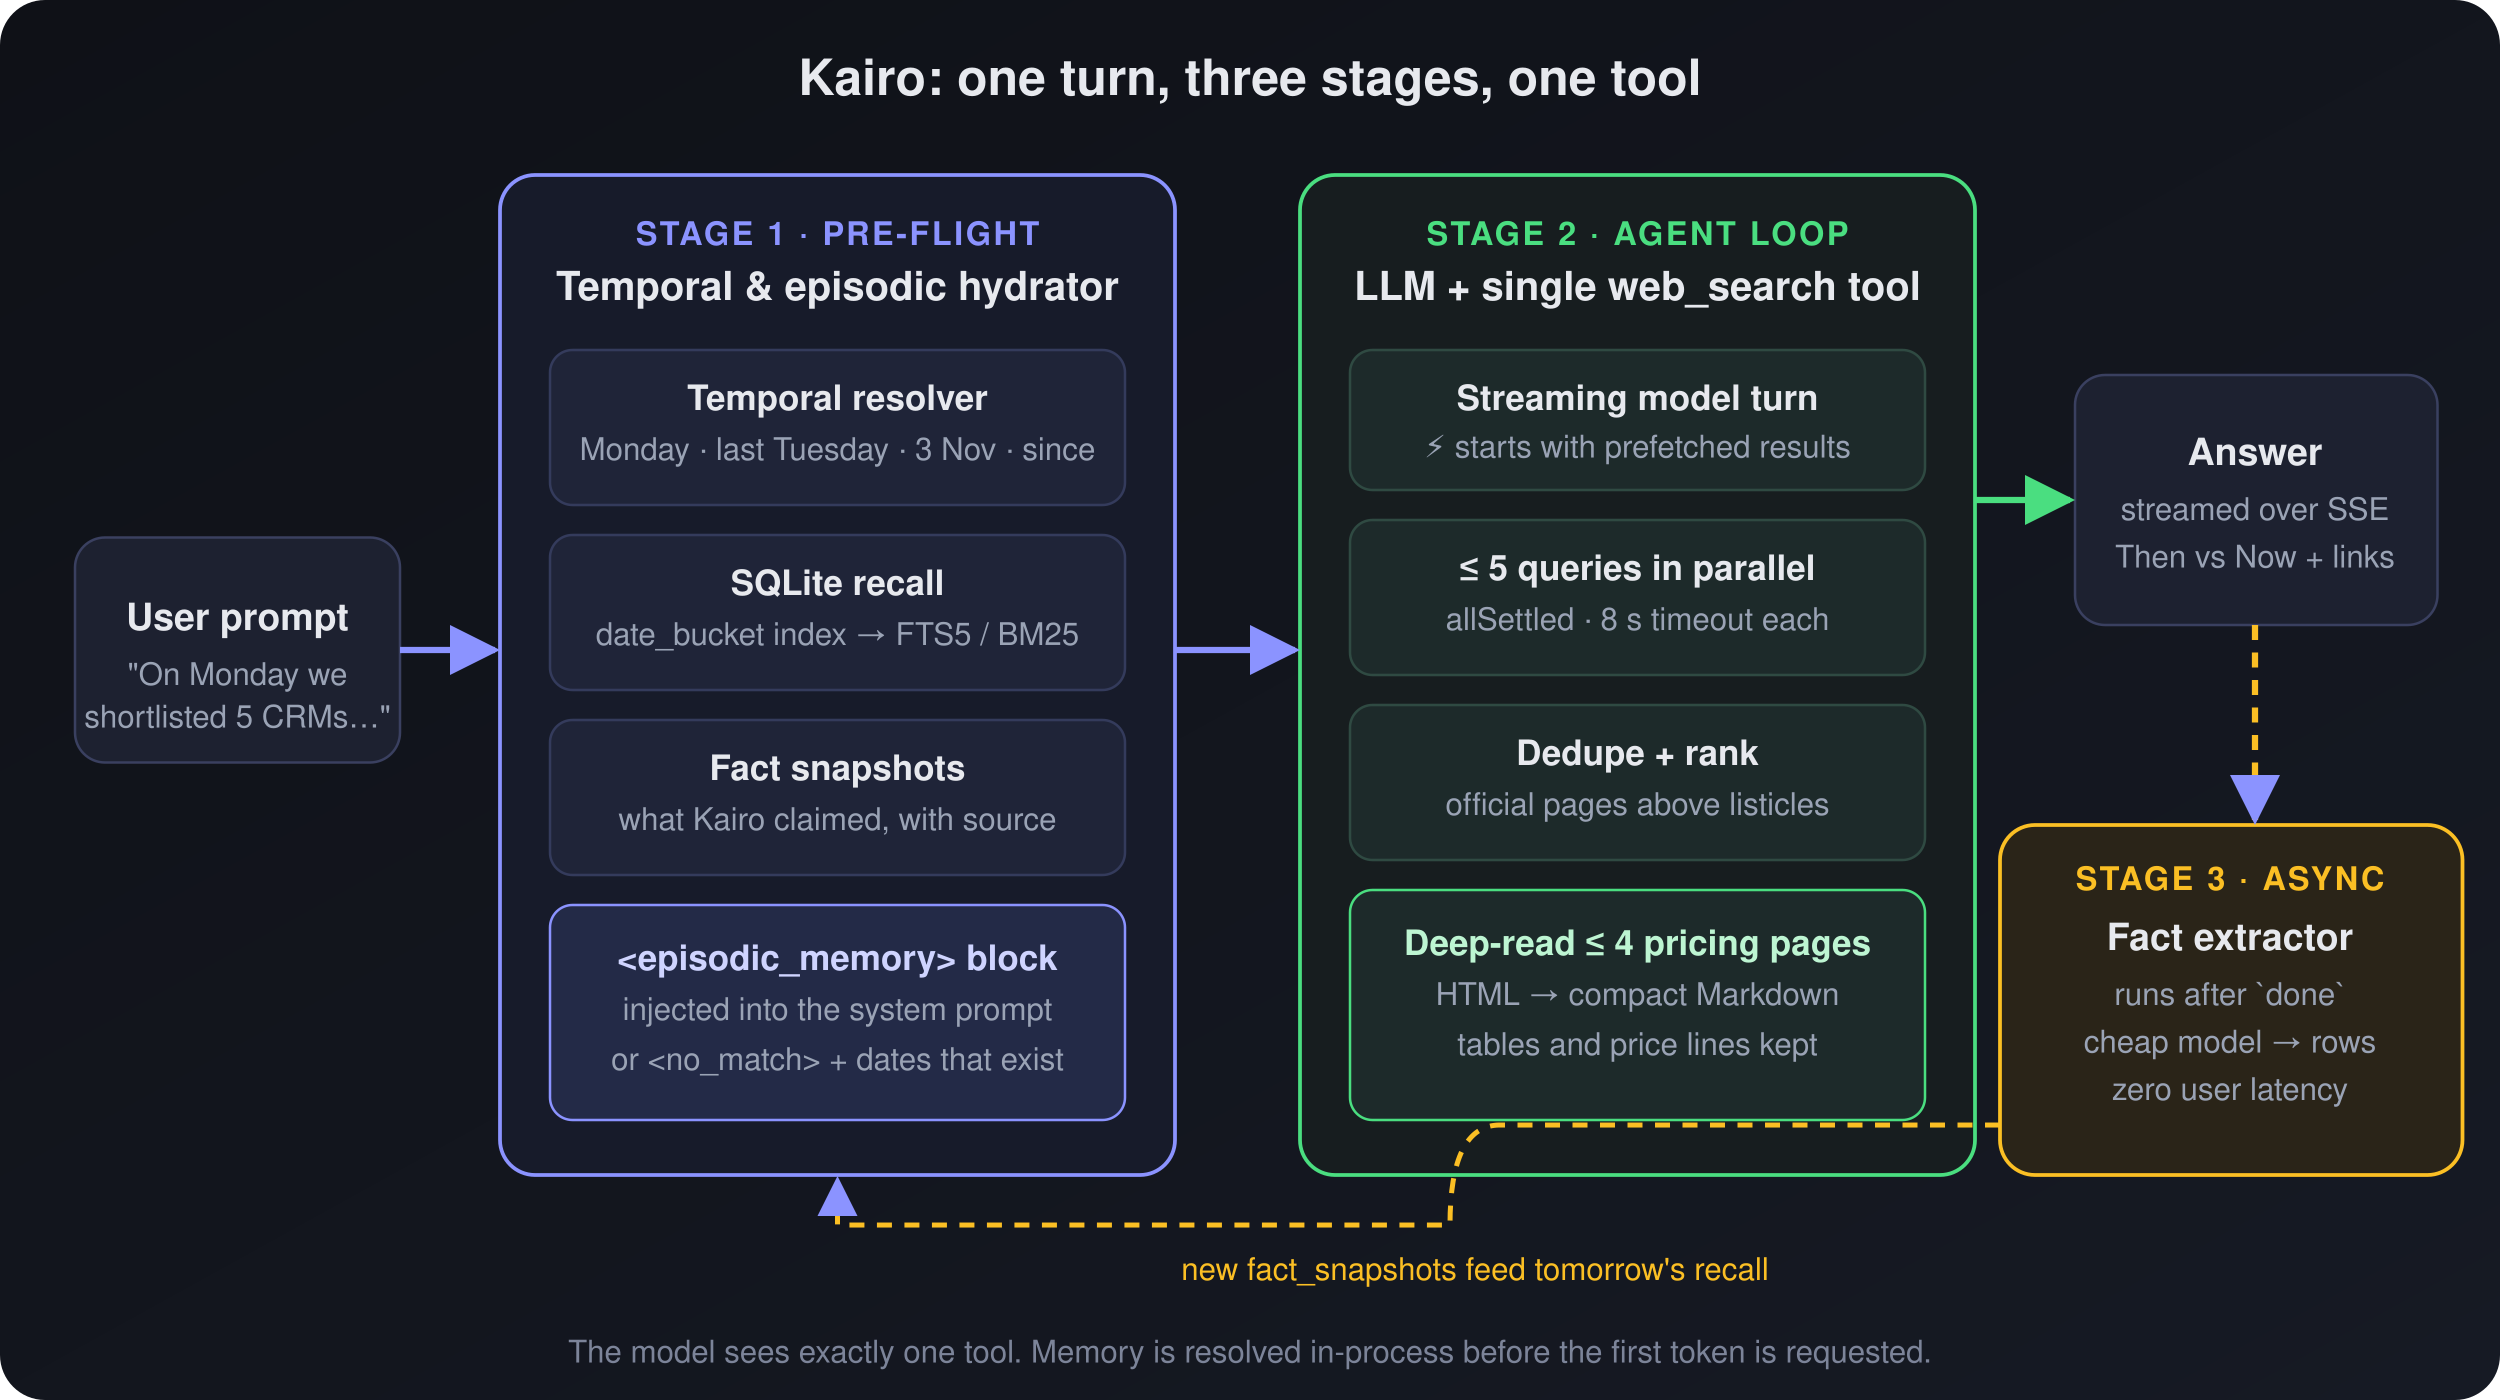
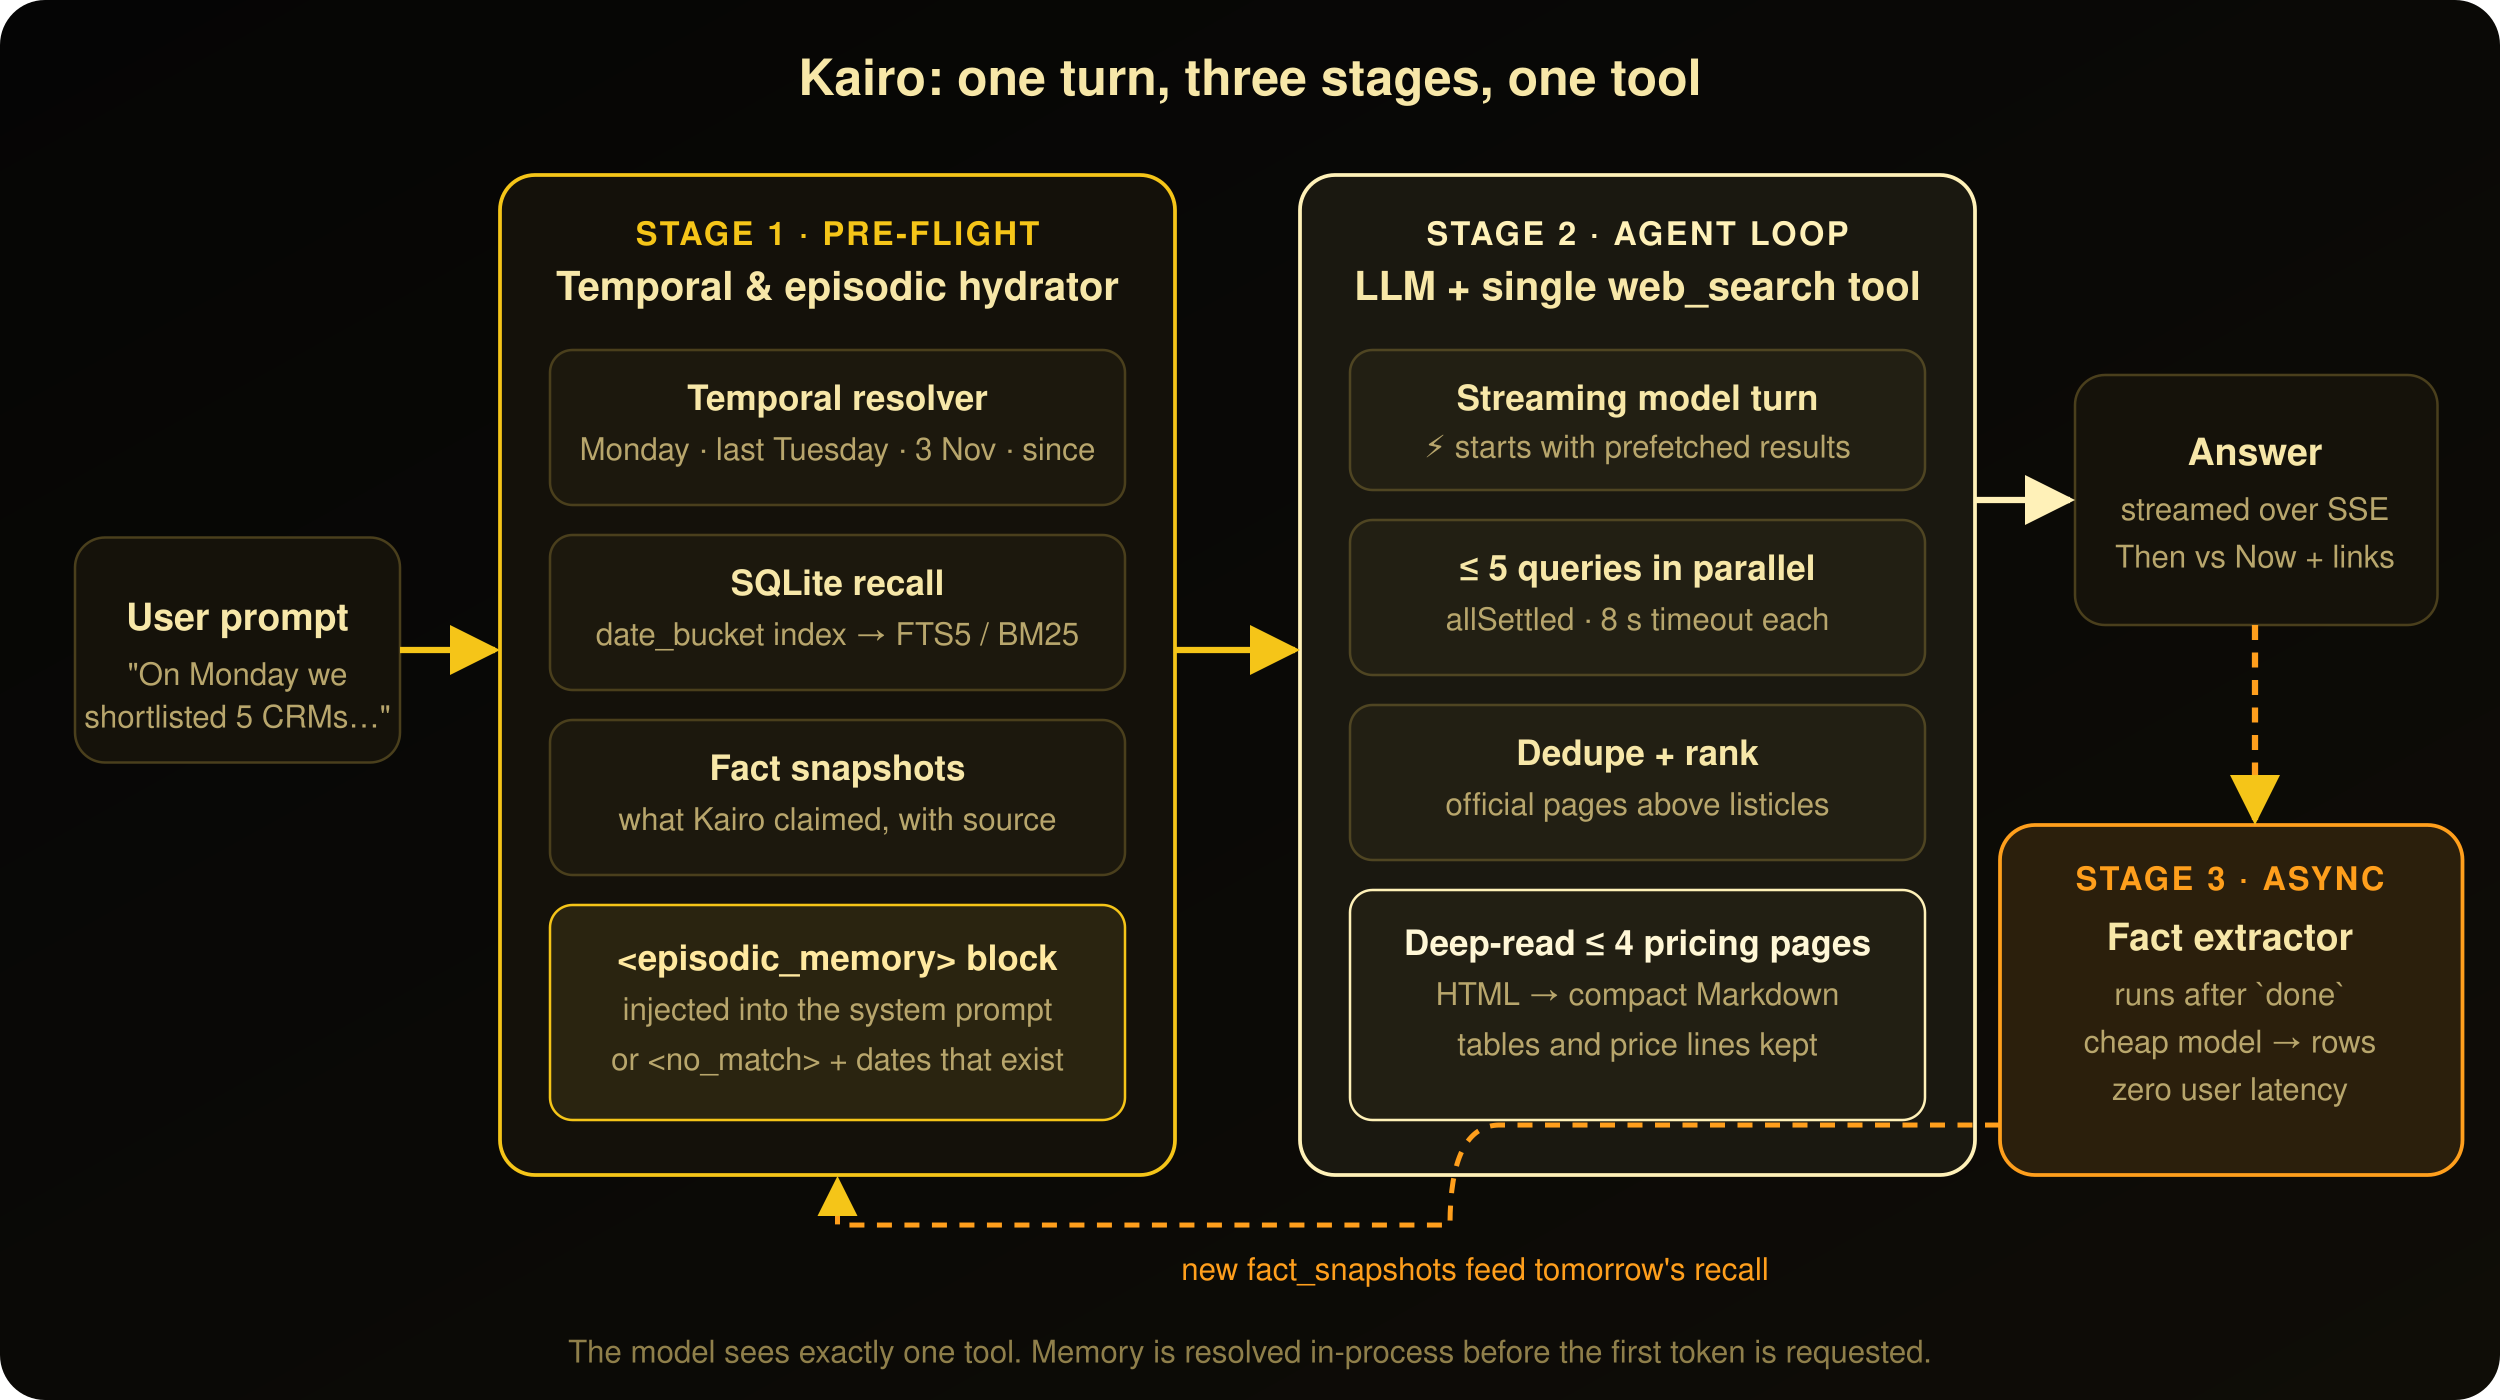
<svg xmlns="http://www.w3.org/2000/svg" viewBox="0 0 1000 560" font-family="-apple-system,Segoe UI,Helvetica,Arial,sans-serif">
  <defs>
    <linearGradient id="bg" x1="0" y1="0" x2="1" y2="1">
-       <stop offset="0" stop-color="#0f1117" />
-       <stop offset="1" stop-color="#161a24" />
+       <stop offset="0" stop-color="#050505" />
+       <stop offset="1" stop-color="#0f0d07" />
    </linearGradient>
    <marker id="ar" viewBox="0 0 10 10" refX="9" refY="5" markerWidth="8" markerHeight="8" orient="auto-start-reverse">
-       <path d="M0 0L10 5L0 10z" fill="#8b93ff" />
+       <path d="M0 0L10 5L0 10z" fill="#f5c518" />
    </marker>
    <marker id="ag" viewBox="0 0 10 10" refX="9" refY="5" markerWidth="8" markerHeight="8" orient="auto-start-reverse">
-       <path d="M0 0L10 5L0 10z" fill="#4ade80" />
+       <path d="M0 0L10 5L0 10z" fill="#fff1b8" />
    </marker>
  </defs>
  <rect width="1000" height="560" rx="18" fill="url(#bg)" />
-   <text x="500" y="38" text-anchor="middle" fill="#e7e9ee" font-size="20" font-weight="700">Kairo: one turn, three stages, one tool</text>
-   <rect x="30" y="215" width="130" height="90" rx="12" fill="#1d2130" stroke="#3a4060" />
-   <text x="95" y="252" text-anchor="middle" fill="#e7e9ee" font-size="15" font-weight="600">User prompt</text>
-   <text x="95" y="274" text-anchor="middle" fill="#9aa3b5" font-size="12.5">"On Monday we</text>
-   <text x="95" y="291" text-anchor="middle" fill="#9aa3b5" font-size="12.5">shortlisted 5 CRMs…"</text>
-   <rect x="200" y="70" width="270" height="400" rx="14" fill="#171b2a" stroke="#8b93ff" stroke-width="1.5" />
-   <text x="335" y="98" text-anchor="middle" fill="#8b93ff" font-size="13" font-weight="700" letter-spacing="1">STAGE 1 · PRE-FLIGHT</text>
-   <text x="335" y="120" text-anchor="middle" fill="#e7e9ee" font-size="16" font-weight="650">Temporal &amp; episodic hydrator</text>
-   <rect x="220" y="140" width="230" height="62" rx="9" fill="#1f2438" stroke="#343b5c" />
-   <text x="335" y="164" text-anchor="middle" fill="#e7e9ee" font-size="14" font-weight="600">Temporal resolver</text>
-   <text x="335" y="184" text-anchor="middle" fill="#9aa3b5" font-size="12.5">Monday · last Tuesday · 3 Nov · since</text>
-   <rect x="220" y="214" width="230" height="62" rx="9" fill="#1f2438" stroke="#343b5c" />
-   <text x="335" y="238" text-anchor="middle" fill="#e7e9ee" font-size="14" font-weight="600">SQLite recall</text>
-   <text x="335" y="258" text-anchor="middle" fill="#9aa3b5" font-size="12.5">date_bucket index → FTS5 / BM25</text>
-   <rect x="220" y="288" width="230" height="62" rx="9" fill="#1f2438" stroke="#343b5c" />
-   <text x="335" y="312" text-anchor="middle" fill="#e7e9ee" font-size="14" font-weight="600">Fact snapshots</text>
-   <text x="335" y="332" text-anchor="middle" fill="#9aa3b5" font-size="12.5">what Kairo claimed, with source</text>
-   <rect x="220" y="362" width="230" height="86" rx="9" fill="#232a47" stroke="#8b93ff" />
-   <text x="335" y="388" text-anchor="middle" fill="#cfd4ff" font-size="14" font-weight="600">&lt;episodic_memory&gt; block</text>
-   <text x="335" y="408" text-anchor="middle" fill="#9aa3b5" font-size="12.5">injected into the system prompt</text>
-   <text x="335" y="428" text-anchor="middle" fill="#9aa3b5" font-size="12.5">or &lt;no_match&gt; + dates that exist</text>
-   <rect x="520" y="70" width="270" height="400" rx="14" fill="#171d1f" stroke="#4ade80" stroke-width="1.5" />
-   <text x="655" y="98" text-anchor="middle" fill="#4ade80" font-size="13" font-weight="700" letter-spacing="1">STAGE 2 · AGENT LOOP</text>
-   <text x="655" y="120" text-anchor="middle" fill="#e7e9ee" font-size="16" font-weight="650">LLM + single web_search tool</text>
-   <rect x="540" y="140" width="230" height="56" rx="9" fill="#1d2a2a" stroke="#2f4a42" />
-   <text x="655" y="164" text-anchor="middle" fill="#e7e9ee" font-size="14" font-weight="600">Streaming model turn</text>
-   <text x="655" y="183" text-anchor="middle" fill="#9aa3b5" font-size="12.5">⚡ starts with prefetched results</text>
-   <rect x="540" y="208" width="230" height="62" rx="9" fill="#1d2a2a" stroke="#2f4a42" />
-   <text x="655" y="232" text-anchor="middle" fill="#e7e9ee" font-size="14" font-weight="600">≤ 5 queries in parallel</text>
-   <text x="655" y="252" text-anchor="middle" fill="#9aa3b5" font-size="12.5">allSettled · 8 s timeout each</text>
-   <rect x="540" y="282" width="230" height="62" rx="9" fill="#1d2a2a" stroke="#2f4a42" />
-   <text x="655" y="306" text-anchor="middle" fill="#e7e9ee" font-size="14" font-weight="600">Dedupe + rank</text>
-   <text x="655" y="326" text-anchor="middle" fill="#9aa3b5" font-size="12.5">official pages above listicles</text>
-   <rect x="540" y="356" width="230" height="92" rx="9" fill="#1d2a2a" stroke="#4ade80" />
-   <text x="655" y="382" text-anchor="middle" fill="#bdf5d2" font-size="14" font-weight="600">Deep-read ≤ 4 pricing pages</text>
-   <text x="655" y="402" text-anchor="middle" fill="#9aa3b5" font-size="12.5">HTML → compact Markdown</text>
-   <text x="655" y="422" text-anchor="middle" fill="#9aa3b5" font-size="12.5">tables and price lines kept</text>
-   <rect x="830" y="150" width="145" height="100" rx="12" fill="#1d2130" stroke="#3a4060" />
-   <text x="902" y="186" text-anchor="middle" fill="#e7e9ee" font-size="15" font-weight="600">Answer</text>
-   <text x="902" y="208" text-anchor="middle" fill="#9aa3b5" font-size="12.5">streamed over SSE</text>
-   <text x="902" y="227" text-anchor="middle" fill="#9aa3b5" font-size="12.5">Then vs Now + links</text>
-   <rect x="800" y="330" width="185" height="140" rx="14" fill="#2a2418" stroke="#fbbf24" stroke-width="1.5" />
-   <text x="892" y="356" text-anchor="middle" fill="#fbbf24" font-size="13" font-weight="700" letter-spacing="1">STAGE 3 · ASYNC</text>
-   <text x="892" y="380" text-anchor="middle" fill="#e7e9ee" font-size="15" font-weight="650">Fact extractor</text>
-   <text x="892" y="402" text-anchor="middle" fill="#9aa3b5" font-size="12.5">runs after `done`</text>
-   <text x="892" y="421" text-anchor="middle" fill="#9aa3b5" font-size="12.5">cheap model → rows</text>
-   <text x="892" y="440" text-anchor="middle" fill="#9aa3b5" font-size="12.5">zero user latency</text>
-   <path d="M160 260 H198" stroke="#8b93ff" stroke-width="2.5" fill="none" marker-end="url(#ar)" />
-   <path d="M470 260 H518" stroke="#8b93ff" stroke-width="2.5" fill="none" marker-end="url(#ar)" />
-   <path d="M790 200 H828" stroke="#4ade80" stroke-width="2.5" fill="none" marker-end="url(#ag)" />
-   <path d="M902 250 V328" stroke="#fbbf24" stroke-width="2.5" stroke-dasharray="6 5" fill="none" marker-end="url(#ar)" />
-   <path d="M800 450 H600 Q580 450 580 490 H335 Q335 490 335 472" stroke="#fbbf24" stroke-width="2" stroke-dasharray="6 5" fill="none" marker-end="url(#ar)" />
-   <text x="590" y="512" text-anchor="middle" fill="#fbbf24" font-size="12.5">new fact_snapshots feed tomorrow's recall</text>
-   <text x="500" y="545" text-anchor="middle" fill="#7c8499" font-size="12.5">The model sees exactly one tool. Memory is resolved in-process before the first token is requested.</text>
+   <text x="500" y="38" text-anchor="middle" fill="#f7e7a8" font-size="20" font-weight="700">Kairo: one turn, three stages, one tool</text>
+   <rect x="30" y="215" width="130" height="90" rx="12" fill="#15120a" stroke="#4a3f1c" />
+   <text x="95" y="252" text-anchor="middle" fill="#f7e7a8" font-size="15" font-weight="600">User prompt</text>
+   <text x="95" y="274" text-anchor="middle" fill="#b8a66c" font-size="12.5">"On Monday we</text>
+   <text x="95" y="291" text-anchor="middle" fill="#b8a66c" font-size="12.5">shortlisted 5 CRMs…"</text>
+   <rect x="200" y="70" width="270" height="400" rx="14" fill="#14110a" stroke="#f5c518" stroke-width="1.5" />
+   <text x="335" y="98" text-anchor="middle" fill="#f5c518" font-size="13" font-weight="700" letter-spacing="1">STAGE 1 · PRE-FLIGHT</text>
+   <text x="335" y="120" text-anchor="middle" fill="#f7e7a8" font-size="16" font-weight="650">Temporal &amp; episodic hydrator</text>
+   <rect x="220" y="140" width="230" height="62" rx="9" fill="#1c180d" stroke="#4a3f1c" />
+   <text x="335" y="164" text-anchor="middle" fill="#f7e7a8" font-size="14" font-weight="600">Temporal resolver</text>
+   <text x="335" y="184" text-anchor="middle" fill="#b8a66c" font-size="12.5">Monday · last Tuesday · 3 Nov · since</text>
+   <rect x="220" y="214" width="230" height="62" rx="9" fill="#1c180d" stroke="#4a3f1c" />
+   <text x="335" y="238" text-anchor="middle" fill="#f7e7a8" font-size="14" font-weight="600">SQLite recall</text>
+   <text x="335" y="258" text-anchor="middle" fill="#b8a66c" font-size="12.5">date_bucket index → FTS5 / BM25</text>
+   <rect x="220" y="288" width="230" height="62" rx="9" fill="#1c180d" stroke="#4a3f1c" />
+   <text x="335" y="312" text-anchor="middle" fill="#f7e7a8" font-size="14" font-weight="600">Fact snapshots</text>
+   <text x="335" y="332" text-anchor="middle" fill="#b8a66c" font-size="12.5">what Kairo claimed, with source</text>
+   <rect x="220" y="362" width="230" height="86" rx="9" fill="#2a2410" stroke="#f5c518" />
+   <text x="335" y="388" text-anchor="middle" fill="#ffe9a0" font-size="14" font-weight="600">&lt;episodic_memory&gt; block</text>
+   <text x="335" y="408" text-anchor="middle" fill="#b8a66c" font-size="12.5">injected into the system prompt</text>
+   <text x="335" y="428" text-anchor="middle" fill="#b8a66c" font-size="12.5">or &lt;no_match&gt; + dates that exist</text>
+   <rect x="520" y="70" width="270" height="400" rx="14" fill="#1a1810" stroke="#fff1b8" stroke-width="1.5" />
+   <text x="655" y="98" text-anchor="middle" fill="#fff1b8" font-size="13" font-weight="700" letter-spacing="1">STAGE 2 · AGENT LOOP</text>
+   <text x="655" y="120" text-anchor="middle" fill="#f7e7a8" font-size="16" font-weight="650">LLM + single web_search tool</text>
+   <rect x="540" y="140" width="230" height="56" rx="9" fill="#221f13" stroke="#4f4522" />
+   <text x="655" y="164" text-anchor="middle" fill="#f7e7a8" font-size="14" font-weight="600">Streaming model turn</text>
+   <text x="655" y="183" text-anchor="middle" fill="#b8a66c" font-size="12.5">⚡ starts with prefetched results</text>
+   <rect x="540" y="208" width="230" height="62" rx="9" fill="#221f13" stroke="#4f4522" />
+   <text x="655" y="232" text-anchor="middle" fill="#f7e7a8" font-size="14" font-weight="600">≤ 5 queries in parallel</text>
+   <text x="655" y="252" text-anchor="middle" fill="#b8a66c" font-size="12.5">allSettled · 8 s timeout each</text>
+   <rect x="540" y="282" width="230" height="62" rx="9" fill="#221f13" stroke="#4f4522" />
+   <text x="655" y="306" text-anchor="middle" fill="#f7e7a8" font-size="14" font-weight="600">Dedupe + rank</text>
+   <text x="655" y="326" text-anchor="middle" fill="#b8a66c" font-size="12.5">official pages above listicles</text>
+   <rect x="540" y="356" width="230" height="92" rx="9" fill="#221f13" stroke="#fff1b8" />
+   <text x="655" y="382" text-anchor="middle" fill="#fff7d6" font-size="14" font-weight="600">Deep-read ≤ 4 pricing pages</text>
+   <text x="655" y="402" text-anchor="middle" fill="#b8a66c" font-size="12.5">HTML → compact Markdown</text>
+   <text x="655" y="422" text-anchor="middle" fill="#b8a66c" font-size="12.5">tables and price lines kept</text>
+   <rect x="830" y="150" width="145" height="100" rx="12" fill="#15120a" stroke="#4a3f1c" />
+   <text x="902" y="186" text-anchor="middle" fill="#f7e7a8" font-size="15" font-weight="600">Answer</text>
+   <text x="902" y="208" text-anchor="middle" fill="#b8a66c" font-size="12.5">streamed over SSE</text>
+   <text x="902" y="227" text-anchor="middle" fill="#b8a66c" font-size="12.5">Then vs Now + links</text>
+   <rect x="800" y="330" width="185" height="140" rx="14" fill="#2b1f0c" stroke="#ff9f1c" stroke-width="1.5" />
+   <text x="892" y="356" text-anchor="middle" fill="#ff9f1c" font-size="13" font-weight="700" letter-spacing="1">STAGE 3 · ASYNC</text>
+   <text x="892" y="380" text-anchor="middle" fill="#f7e7a8" font-size="15" font-weight="650">Fact extractor</text>
+   <text x="892" y="402" text-anchor="middle" fill="#b8a66c" font-size="12.5">runs after `done`</text>
+   <text x="892" y="421" text-anchor="middle" fill="#b8a66c" font-size="12.5">cheap model → rows</text>
+   <text x="892" y="440" text-anchor="middle" fill="#b8a66c" font-size="12.5">zero user latency</text>
+   <path d="M160 260 H198" stroke="#f5c518" stroke-width="2.5" fill="none" marker-end="url(#ar)" />
+   <path d="M470 260 H518" stroke="#f5c518" stroke-width="2.5" fill="none" marker-end="url(#ar)" />
+   <path d="M790 200 H828" stroke="#fff1b8" stroke-width="2.5" fill="none" marker-end="url(#ag)" />
+   <path d="M902 250 V328" stroke="#ff9f1c" stroke-width="2.5" stroke-dasharray="6 5" fill="none" marker-end="url(#ar)" />
+   <path d="M800 450 H600 Q580 450 580 490 H335 Q335 490 335 472" stroke="#ff9f1c" stroke-width="2" stroke-dasharray="6 5" fill="none" marker-end="url(#ar)" />
+   <text x="590" y="512" text-anchor="middle" fill="#ff9f1c" font-size="12.5">new fact_snapshots feed tomorrow's recall</text>
+   <text x="500" y="545" text-anchor="middle" fill="#8f7f4a" font-size="12.5">The model sees exactly one tool. Memory is resolved in-process before the first token is requested.</text>
</svg>
